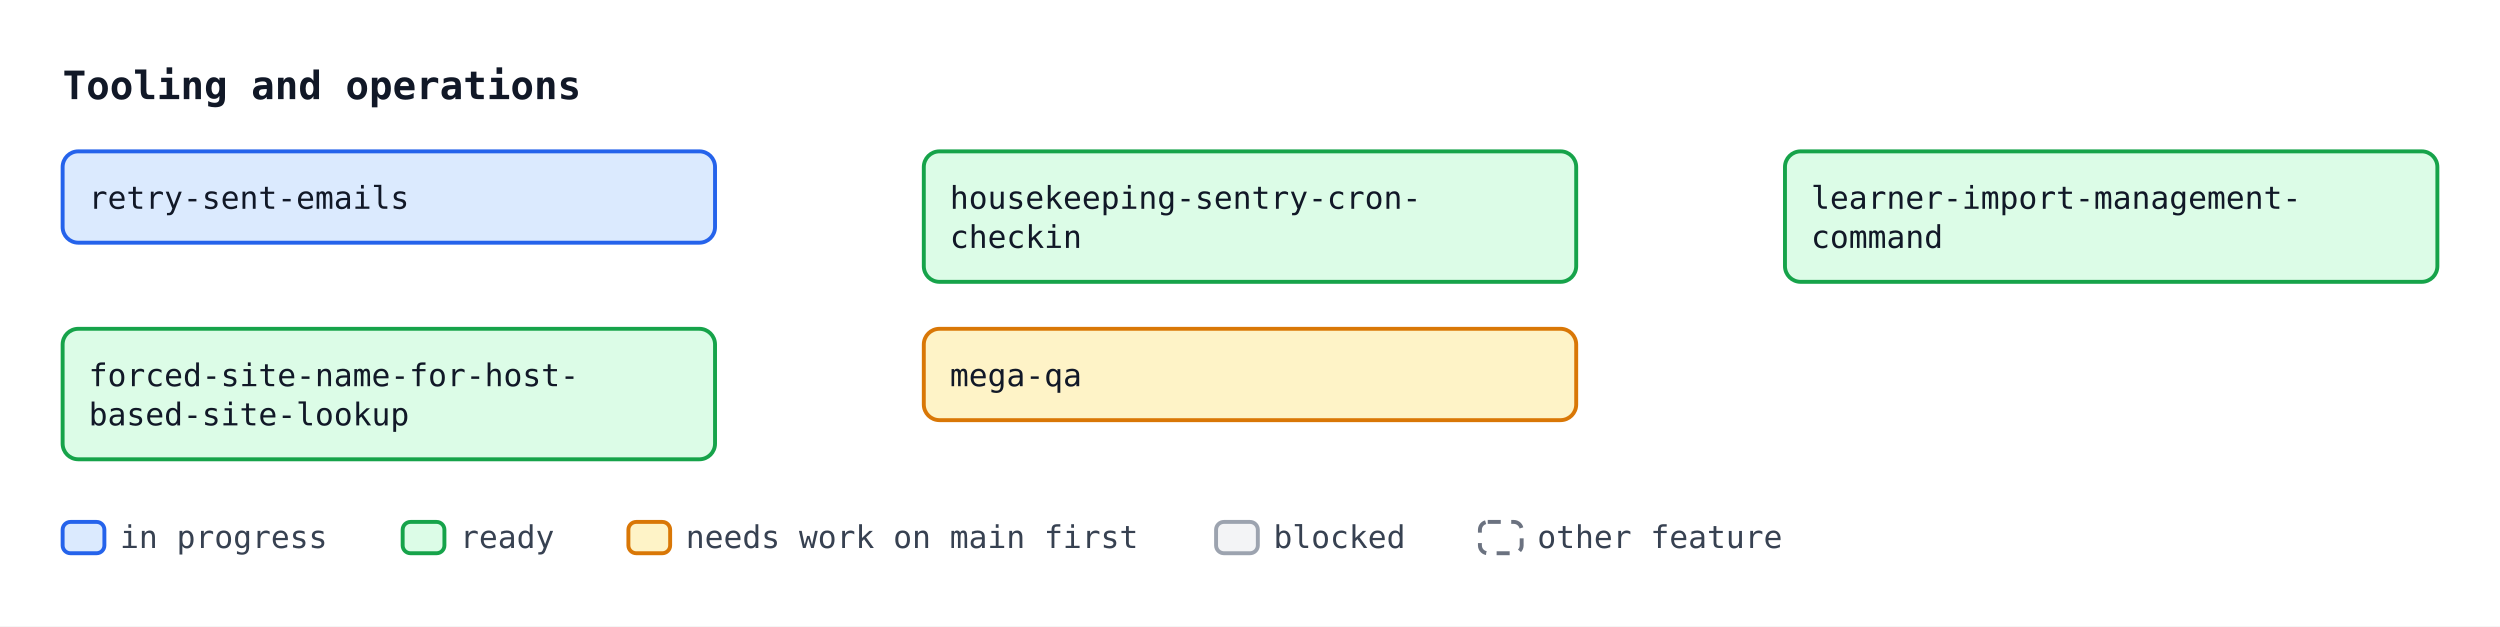
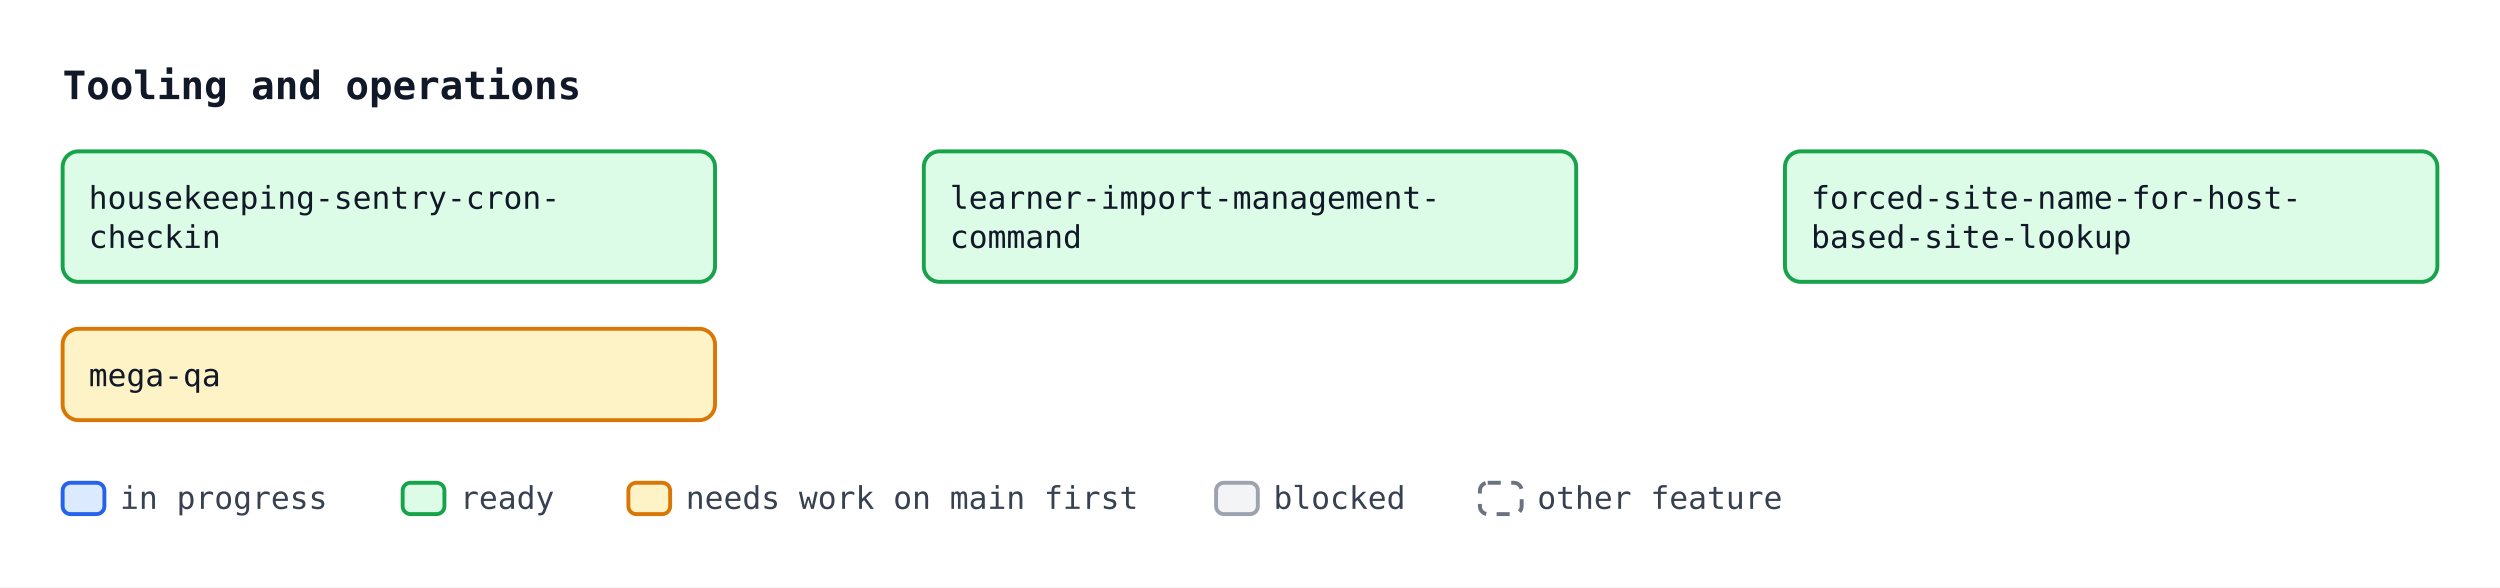
- <svg xmlns="http://www.w3.org/2000/svg" width="958" height="240" viewBox="0 0 958 240" font-family="ui-monospace, SFMono-Regular, Menlo, Consolas, monospace" font-size="12">
+ <svg xmlns="http://www.w3.org/2000/svg" width="958" height="225" viewBox="0 0 958 225" font-family="ui-monospace, SFMono-Regular, Menlo, Consolas, monospace" font-size="12">
  <defs>
    <marker id="arrow" viewBox="0 0 10 10" refX="10" refY="5" markerWidth="7" markerHeight="7" orient="auto-start-reverse">
      <path d="M0,0 L10,5 L0,10 z" fill="#4b5563" />
    </marker>
  </defs>
-   <rect width="958" height="240" fill="#ffffff" />
+   <rect width="958" height="225" fill="#ffffff" />
  <text x="24" y="38" font-size="15" font-weight="bold" fill="#111827">Tooling and operations</text>
-   <rect x="24.0" y="58.0" width="250" height="35" rx="6" fill="#dbeafe" stroke="#2563eb" stroke-width="1.5" />
-   <text x="34.0" y="80.0" fill="#111827">retry-sent-emails</text>
+   <rect x="24.0" y="58.0" width="250" height="50" rx="6" fill="#dcfce7" stroke="#16a34a" stroke-width="1.5" />
+   <text x="34.0" y="80.0" fill="#111827">housekeeping-sentry-cron-</text>
+   <text x="34.0" y="95.0" fill="#111827">checkin</text>
  <rect x="354.0" y="58.0" width="250" height="50" rx="6" fill="#dcfce7" stroke="#16a34a" stroke-width="1.5" />
-   <text x="364.0" y="80.0" fill="#111827">housekeeping-sentry-cron-</text>
-   <text x="364.0" y="95.0" fill="#111827">checkin</text>
+   <text x="364.0" y="80.0" fill="#111827">learner-import-management-</text>
+   <text x="364.0" y="95.0" fill="#111827">command</text>
  <rect x="684.0" y="58.0" width="250" height="50" rx="6" fill="#dcfce7" stroke="#16a34a" stroke-width="1.5" />
-   <text x="694.0" y="80.0" fill="#111827">learner-import-management-</text>
-   <text x="694.0" y="95.0" fill="#111827">command</text>
-   <rect x="24.0" y="126.0" width="250" height="50" rx="6" fill="#dcfce7" stroke="#16a34a" stroke-width="1.5" />
-   <text x="34.0" y="148.0" fill="#111827">forced-site-name-for-host-</text>
-   <text x="34.0" y="163.0" fill="#111827">based-site-lookup</text>
-   <rect x="354.0" y="126.0" width="250" height="35" rx="6" fill="#fef3c7" stroke="#d97706" stroke-width="1.5" />
-   <text x="364.0" y="148.0" fill="#111827">mega-qa</text>
-   <rect x="24.0" y="200" width="16" height="12" rx="3" fill="#dbeafe" stroke="#2563eb" stroke-width="1.5" />
-   <text x="46.0" y="210" fill="#374151">in progress</text>
-   <rect x="154.3" y="200" width="16" height="12" rx="3" fill="#dcfce7" stroke="#16a34a" stroke-width="1.5" />
-   <text x="176.3" y="210" fill="#374151">ready</text>
-   <rect x="240.8" y="200" width="16" height="12" rx="3" fill="#fef3c7" stroke="#d97706" stroke-width="1.5" />
-   <text x="262.8" y="210" fill="#374151">needs work on main first</text>
-   <rect x="466.0" y="200" width="16" height="12" rx="3" fill="#f3f4f6" stroke="#9ca3af" stroke-width="1.5" />
-   <text x="488.0" y="210" fill="#374151">blocked</text>
-   <rect x="567.1" y="200" width="16" height="12" rx="3" fill="#ffffff" stroke="#6b7280" stroke-width="1.5" stroke-dasharray="5 4" />
-   <text x="589.1" y="210" fill="#374151">other feature</text>
+   <text x="694.0" y="80.0" fill="#111827">forced-site-name-for-host-</text>
+   <text x="694.0" y="95.0" fill="#111827">based-site-lookup</text>
+   <rect x="24.0" y="126.0" width="250" height="35" rx="6" fill="#fef3c7" stroke="#d97706" stroke-width="1.5" />
+   <text x="34.0" y="148.0" fill="#111827">mega-qa</text>
+   <rect x="24.0" y="185" width="16" height="12" rx="3" fill="#dbeafe" stroke="#2563eb" stroke-width="1.5" />
+   <text x="46.0" y="195" fill="#374151">in progress</text>
+   <rect x="154.3" y="185" width="16" height="12" rx="3" fill="#dcfce7" stroke="#16a34a" stroke-width="1.5" />
+   <text x="176.3" y="195" fill="#374151">ready</text>
+   <rect x="240.8" y="185" width="16" height="12" rx="3" fill="#fef3c7" stroke="#d97706" stroke-width="1.5" />
+   <text x="262.8" y="195" fill="#374151">needs work on main first</text>
+   <rect x="466.0" y="185" width="16" height="12" rx="3" fill="#f3f4f6" stroke="#9ca3af" stroke-width="1.5" />
+   <text x="488.0" y="195" fill="#374151">blocked</text>
+   <rect x="567.1" y="185" width="16" height="12" rx="3" fill="#ffffff" stroke="#6b7280" stroke-width="1.5" stroke-dasharray="5 4" />
+   <text x="589.1" y="195" fill="#374151">other feature</text>
</svg>
